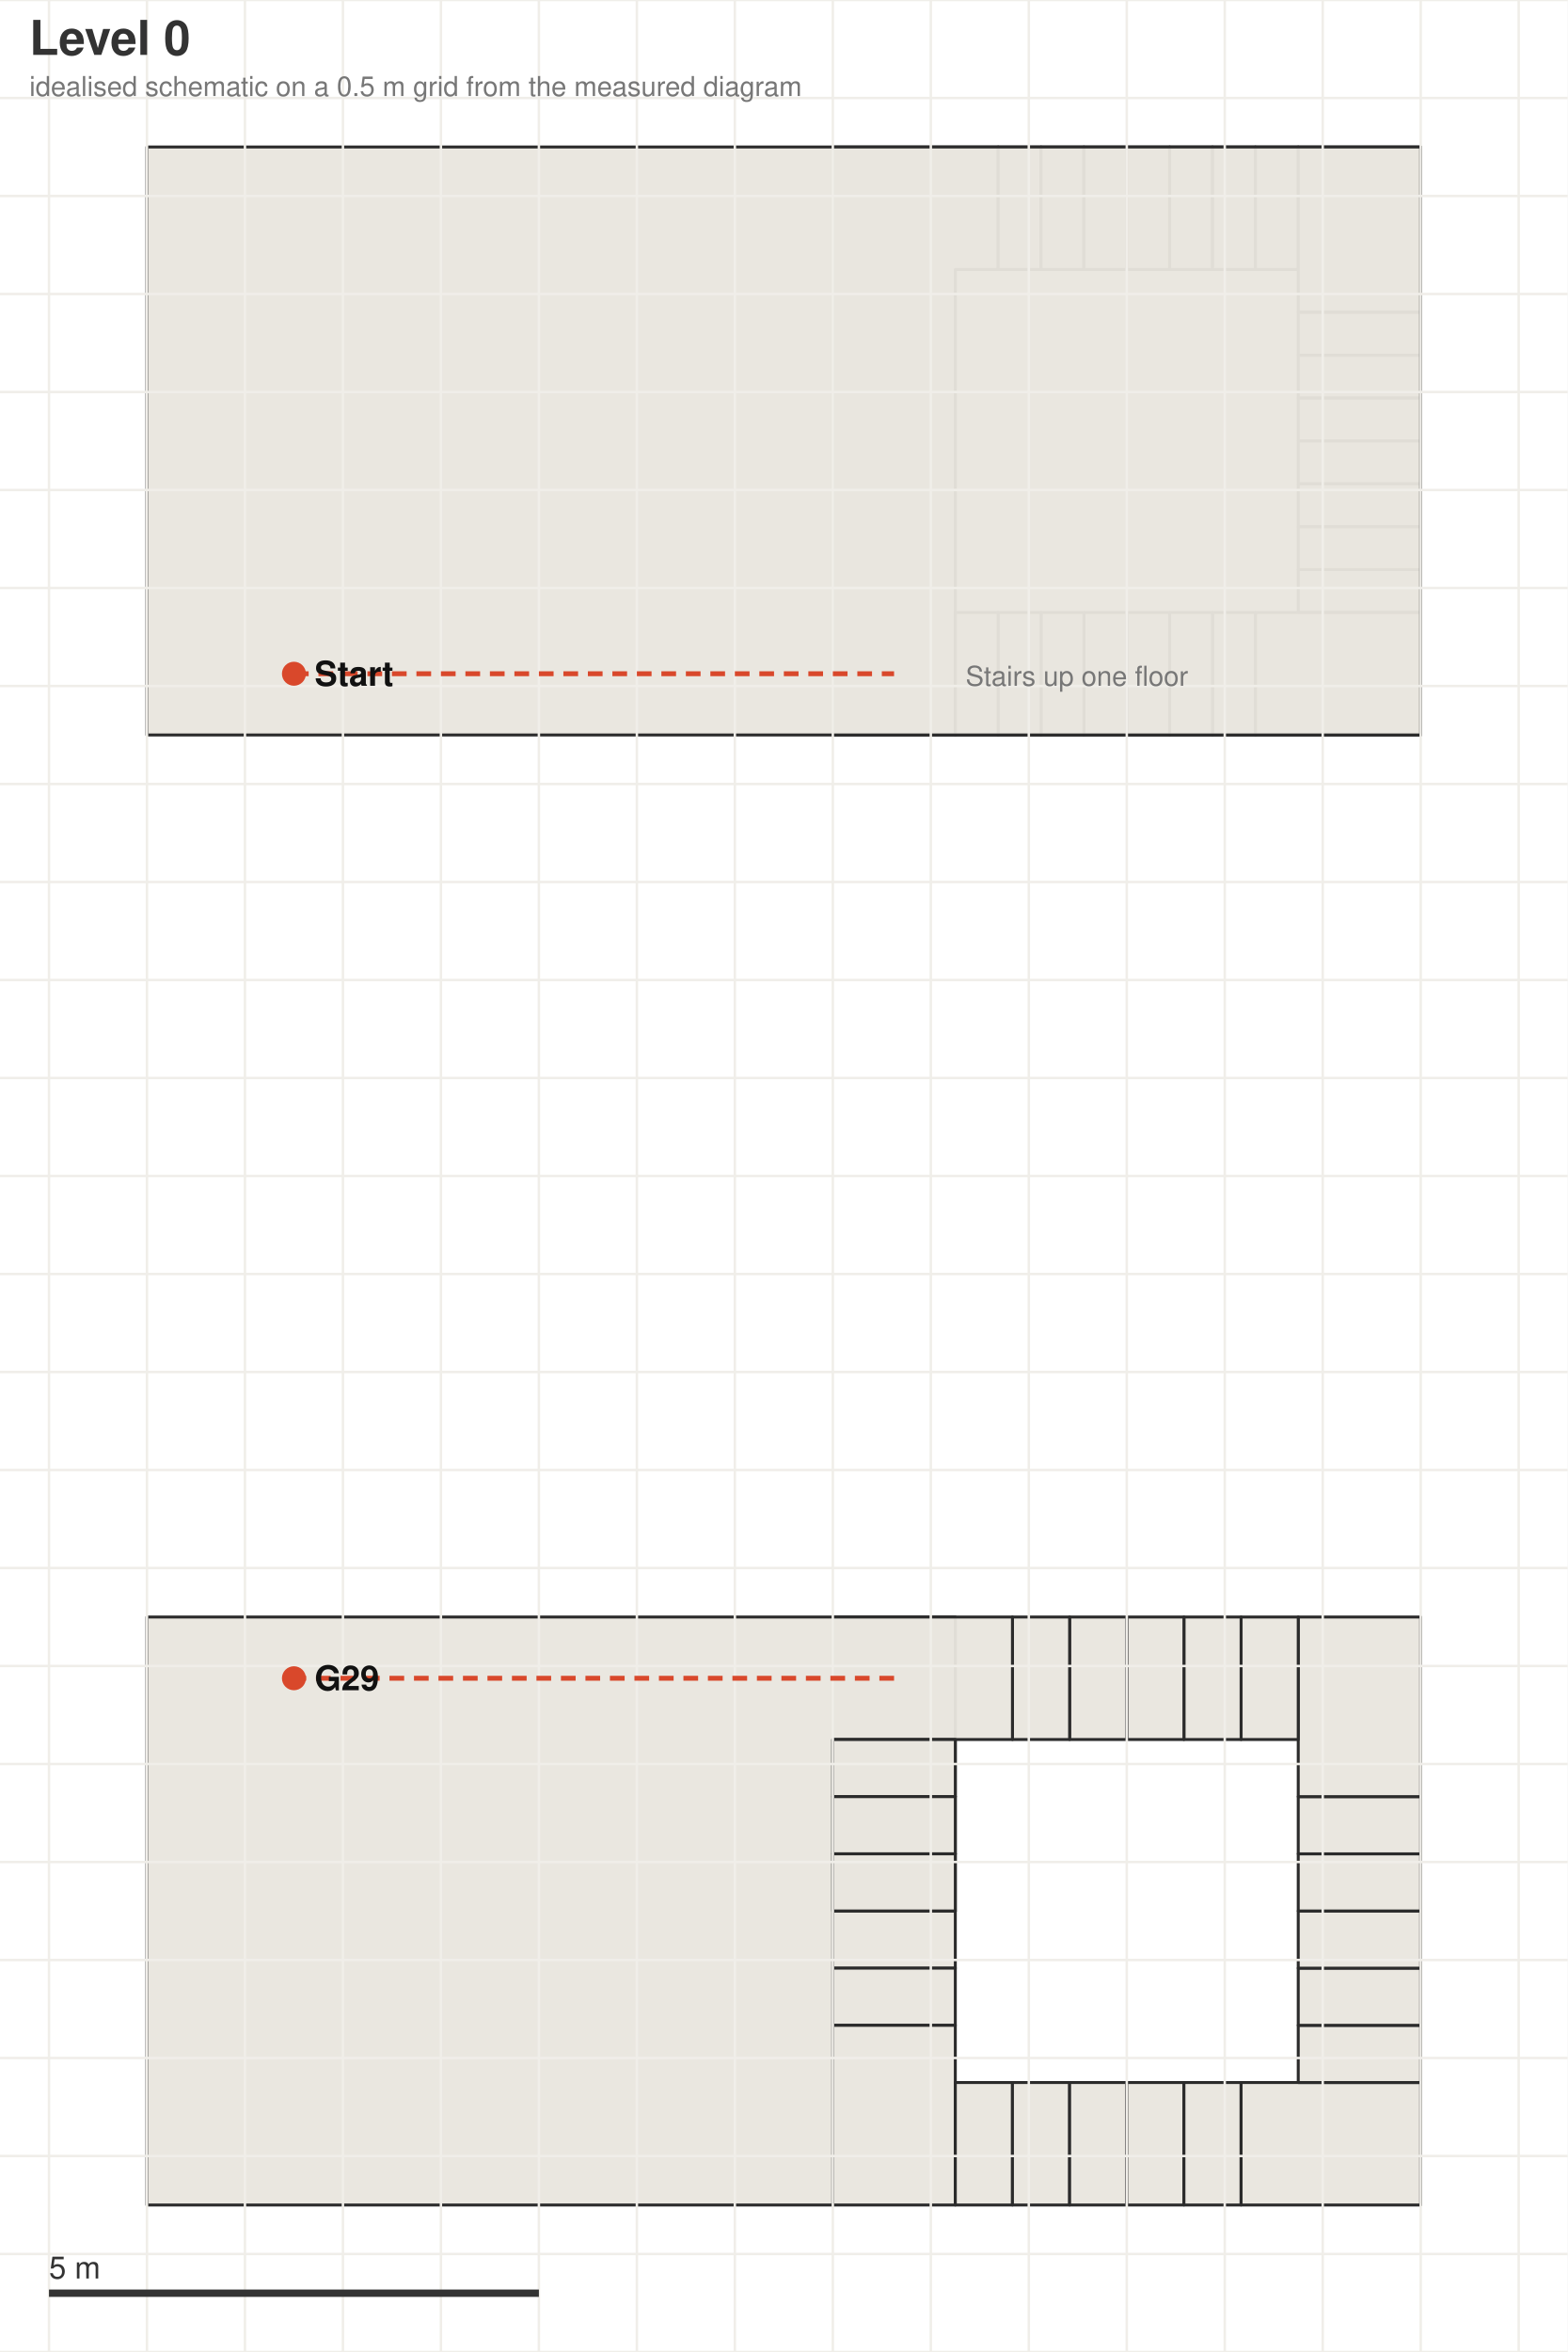
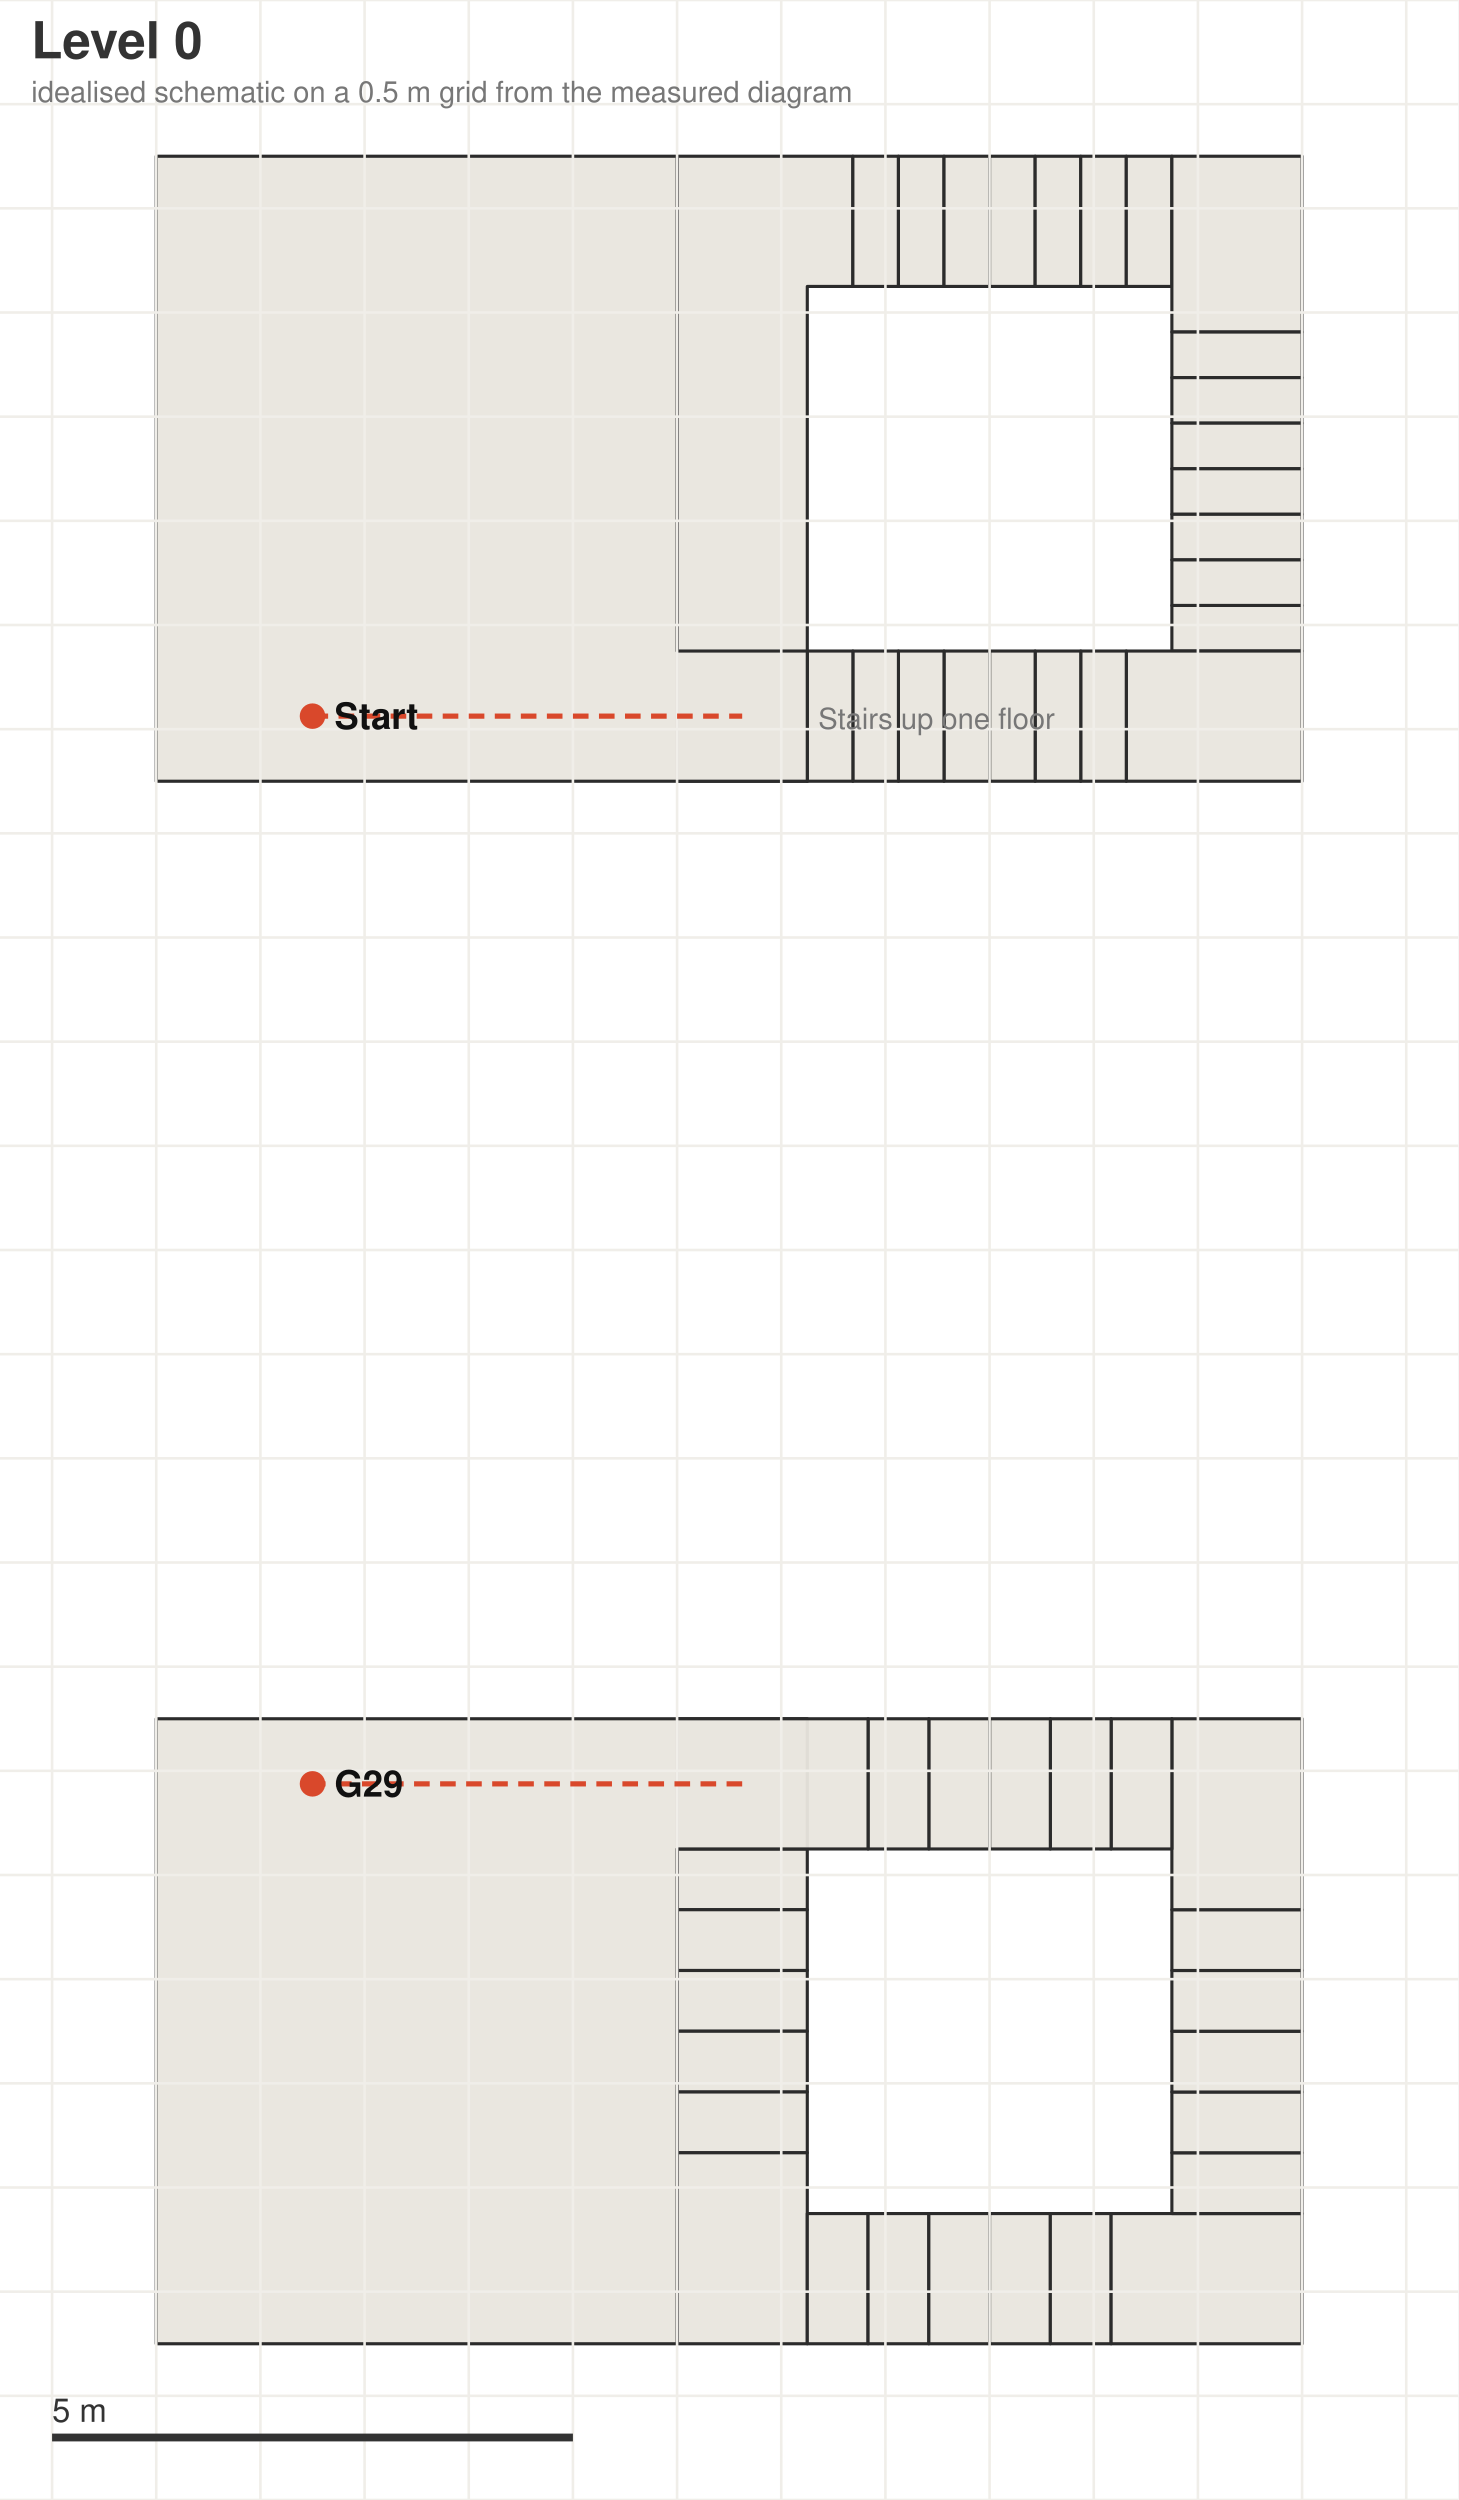
- <svg xmlns="http://www.w3.org/2000/svg" width="640" height="960" viewBox="0 0 640.0 960.0" font-family="Helvetica, Arial, sans-serif">
+ <svg xmlns="http://www.w3.org/2000/svg" width="560" height="960" viewBox="0 0 560.0 960.0" font-family="Helvetica, Arial, sans-serif">
  <rect width="100%" height="100%" fill="white" />
-   <path d="M 340,710 L 390,710 L 390,660 L 340,660 Z M 340,300 L 390,300 L 390,110 L 407.5,110 L 407.5,60 L 340,60 Z" fill="#e9e6df" fill-rule="evenodd" stroke="#2b2b2b" stroke-width="1.2" stroke-linejoin="round" fill-opacity="0.95" />
-   <path d="M 340,733.33 L 390,733.33 L 390,710 L 340,710 Z M 407.5,110 L 425,110 L 425,60 L 407.5,60 Z" fill="#e9e6df" fill-rule="evenodd" stroke="#2b2b2b" stroke-width="1.2" stroke-linejoin="round" fill-opacity="0.95" />
-   <path d="M 340,756.67 L 390,756.67 L 390,733.33 L 340,733.33 Z M 425,110 L 442.5,110 L 442.5,60 L 425,60 Z" fill="#e9e6df" fill-rule="evenodd" stroke="#2b2b2b" stroke-width="1.2" stroke-linejoin="round" fill-opacity="0.95" />
-   <path d="M 340,780 L 390,780 L 390,756.67 L 340,756.67 Z M 442.5,110 L 460,110 L 460,60 L 442.5,60 Z" fill="#e9e6df" fill-rule="evenodd" stroke="#2b2b2b" stroke-width="1.2" stroke-linejoin="round" fill-opacity="0.95" />
-   <path d="M 340,803.33 L 390,803.33 L 390,780 L 340,780 Z M 460,110 L 477.5,110 L 477.5,60 L 460,60 Z" fill="#e9e6df" fill-rule="evenodd" stroke="#2b2b2b" stroke-width="1.2" stroke-linejoin="round" fill-opacity="0.95" />
-   <path d="M 340,826.67 L 390,826.67 L 390,803.33 L 340,803.33 Z M 477.5,110 L 495,110 L 495,60 L 477.5,60 Z" fill="#e9e6df" fill-rule="evenodd" stroke="#2b2b2b" stroke-width="1.2" stroke-linejoin="round" fill-opacity="0.95" />
-   <path d="M 340,900 L 390,900 L 390,826.67 L 340,826.67 Z M 495,110 L 512.5,110 L 512.5,60 L 495,60 Z" fill="#e9e6df" fill-rule="evenodd" stroke="#2b2b2b" stroke-width="1.2" stroke-linejoin="round" fill-opacity="0.95" />
-   <path d="M 390,900 L 413.33,900 L 413.33,850 L 390,850 Z M 512.5,110 L 530,110 L 530,60 L 512.5,60 Z" fill="#e9e6df" fill-rule="evenodd" stroke="#2b2b2b" stroke-width="1.2" stroke-linejoin="round" fill-opacity="0.95" />
-   <path d="M 413.33,900 L 436.67,900 L 436.67,850 L 413.33,850 Z M 530,127.5 L 580,127.5 L 580,60 L 530,60 Z" fill="#e9e6df" fill-rule="evenodd" stroke="#2b2b2b" stroke-width="1.2" stroke-linejoin="round" fill-opacity="0.95" />
-   <path d="M 436.67,900 L 460,900 L 460,850 L 436.67,850 Z M 530,145 L 580,145 L 580,127.5 L 530,127.5 Z" fill="#e9e6df" fill-rule="evenodd" stroke="#2b2b2b" stroke-width="1.2" stroke-linejoin="round" fill-opacity="0.95" />
-   <path d="M 460,900 L 483.33,900 L 483.33,850 L 460,850 Z M 530,162.5 L 580,162.5 L 580,145 L 530,145 Z" fill="#e9e6df" fill-rule="evenodd" stroke="#2b2b2b" stroke-width="1.2" stroke-linejoin="round" fill-opacity="0.95" />
-   <path d="M 483.33,900 L 506.67,900 L 506.67,850 L 483.33,850 Z M 530,180 L 580,180 L 580,162.5 L 530,162.5 Z" fill="#e9e6df" fill-rule="evenodd" stroke="#2b2b2b" stroke-width="1.2" stroke-linejoin="round" fill-opacity="0.95" />
-   <path d="M 506.67,900 L 580,900 L 580,850 L 506.67,850 Z M 530,197.5 L 580,197.5 L 580,180 L 530,180 Z" fill="#e9e6df" fill-rule="evenodd" stroke="#2b2b2b" stroke-width="1.2" stroke-linejoin="round" fill-opacity="0.95" />
-   <path d="M 530,850 L 580,850 L 580,826.67 L 530,826.67 Z M 530,215 L 580,215 L 580,197.5 L 530,197.5 Z" fill="#e9e6df" fill-rule="evenodd" stroke="#2b2b2b" stroke-width="1.2" stroke-linejoin="round" fill-opacity="0.95" />
-   <path d="M 530,826.67 L 580,826.67 L 580,803.33 L 530,803.33 Z M 530,232.5 L 580,232.5 L 580,215 L 530,215 Z" fill="#e9e6df" fill-rule="evenodd" stroke="#2b2b2b" stroke-width="1.2" stroke-linejoin="round" fill-opacity="0.95" />
-   <path d="M 530,803.33 L 580,803.33 L 580,780 L 530,780 Z M 530,250 L 580,250 L 580,232.5 L 530,232.5 Z" fill="#e9e6df" fill-rule="evenodd" stroke="#2b2b2b" stroke-width="1.2" stroke-linejoin="round" fill-opacity="0.95" />
-   <path d="M 512.5,300 L 580,300 L 580,250 L 512.5,250 Z M 530,780 L 580,780 L 580,756.67 L 530,756.67 Z" fill="#e9e6df" fill-rule="evenodd" stroke="#2b2b2b" stroke-width="1.2" stroke-linejoin="round" fill-opacity="0.95" />
-   <path d="M 495,300 L 512.5,300 L 512.5,250 L 495,250 Z M 530,756.67 L 580,756.67 L 580,733.33 L 530,733.33 Z" fill="#e9e6df" fill-rule="evenodd" stroke="#2b2b2b" stroke-width="1.2" stroke-linejoin="round" fill-opacity="0.95" />
-   <path d="M 477.5,300 L 495,300 L 495,250 L 477.5,250 Z M 530,733.33 L 580,733.33 L 580,660 L 530,660 Z" fill="#e9e6df" fill-rule="evenodd" stroke="#2b2b2b" stroke-width="1.2" stroke-linejoin="round" fill-opacity="0.95" />
-   <path d="M 460,300 L 477.5,300 L 477.5,250 L 460,250 Z M 506.67,710 L 530,710 L 530,660 L 506.67,660 Z" fill="#e9e6df" fill-rule="evenodd" stroke="#2b2b2b" stroke-width="1.2" stroke-linejoin="round" fill-opacity="0.95" />
-   <path d="M 442.5,300 L 460,300 L 460,250 L 442.5,250 Z M 483.33,710 L 506.67,710 L 506.67,660 L 483.33,660 Z" fill="#e9e6df" fill-rule="evenodd" stroke="#2b2b2b" stroke-width="1.2" stroke-linejoin="round" fill-opacity="0.95" />
-   <path d="M 425,300 L 442.5,300 L 442.5,250 L 425,250 Z M 460,710 L 483.33,710 L 483.33,660 L 460,660 Z" fill="#e9e6df" fill-rule="evenodd" stroke="#2b2b2b" stroke-width="1.2" stroke-linejoin="round" fill-opacity="0.95" />
-   <path d="M 407.5,300 L 425,300 L 425,250 L 407.5,250 Z M 436.67,710 L 460,710 L 460,660 L 436.67,660 Z" fill="#e9e6df" fill-rule="evenodd" stroke="#2b2b2b" stroke-width="1.2" stroke-linejoin="round" fill-opacity="0.95" />
-   <path d="M 390,300 L 407.5,300 L 407.5,250 L 390,250 Z M 413.33,710 L 436.67,710 L 436.67,660 L 413.33,660 Z" fill="#e9e6df" fill-rule="evenodd" stroke="#2b2b2b" stroke-width="1.2" stroke-linejoin="round" fill-opacity="0.95" />
-   <path d="M 60,900 L 340,900 L 340,710 L 413.33,710 L 413.33,660 L 60,660 Z M 60,300 L 580,300 L 580,60 L 60,60 Z" fill="#e9e6df" fill-rule="evenodd" stroke="#2b2b2b" stroke-width="1.2" stroke-linejoin="round" fill-opacity="0.95" />
-   <path d="M 340,733.33 L 390,733.33 L 390,710 L 340,710 Z" fill="#e9e6df" fill-rule="evenodd" stroke="#2b2b2b" stroke-width="1.2" stroke-linejoin="round" fill-opacity="0.95" />
-   <path d="M 340,756.67 L 390,756.67 L 390,733.33 L 340,733.33 Z" fill="#e9e6df" fill-rule="evenodd" stroke="#2b2b2b" stroke-width="1.2" stroke-linejoin="round" fill-opacity="0.95" />
-   <path d="M 340,780 L 390,780 L 390,756.67 L 340,756.67 Z" fill="#e9e6df" fill-rule="evenodd" stroke="#2b2b2b" stroke-width="1.2" stroke-linejoin="round" fill-opacity="0.95" />
+   <path d="M 260,710 L 310,710 L 310,660 L 260,660 Z M 260,300 L 310,300 L 310,110 L 327.5,110 L 327.5,60 L 260,60 Z" fill="#e9e6df" fill-rule="evenodd" stroke="#2b2b2b" stroke-width="1.2" stroke-linejoin="round" fill-opacity="0.95" />
+   <path d="M 260,733.33 L 310,733.33 L 310,710 L 260,710 Z M 327.5,110 L 345,110 L 345,60 L 327.5,60 Z" fill="#e9e6df" fill-rule="evenodd" stroke="#2b2b2b" stroke-width="1.2" stroke-linejoin="round" fill-opacity="0.95" />
+   <path d="M 260,756.67 L 310,756.67 L 310,733.33 L 260,733.33 Z M 345,110 L 362.5,110 L 362.5,60 L 345,60 Z" fill="#e9e6df" fill-rule="evenodd" stroke="#2b2b2b" stroke-width="1.2" stroke-linejoin="round" fill-opacity="0.95" />
+   <path d="M 260,780 L 310,780 L 310,756.67 L 260,756.67 Z M 362.5,110 L 380,110 L 380,60 L 362.5,60 Z" fill="#e9e6df" fill-rule="evenodd" stroke="#2b2b2b" stroke-width="1.2" stroke-linejoin="round" fill-opacity="0.95" />
+   <path d="M 260,803.33 L 310,803.33 L 310,780 L 260,780 Z M 380,110 L 397.5,110 L 397.5,60 L 380,60 Z" fill="#e9e6df" fill-rule="evenodd" stroke="#2b2b2b" stroke-width="1.2" stroke-linejoin="round" fill-opacity="0.95" />
+   <path d="M 260,826.67 L 310,826.67 L 310,803.33 L 260,803.33 Z M 397.5,110 L 415,110 L 415,60 L 397.5,60 Z" fill="#e9e6df" fill-rule="evenodd" stroke="#2b2b2b" stroke-width="1.2" stroke-linejoin="round" fill-opacity="0.95" />
+   <path d="M 260,900 L 310,900 L 310,826.67 L 260,826.67 Z M 415,110 L 432.5,110 L 432.5,60 L 415,60 Z" fill="#e9e6df" fill-rule="evenodd" stroke="#2b2b2b" stroke-width="1.2" stroke-linejoin="round" fill-opacity="0.95" />
+   <path d="M 310,900 L 333.33,900 L 333.33,850 L 310,850 Z M 432.5,110 L 450,110 L 450,60 L 432.5,60 Z" fill="#e9e6df" fill-rule="evenodd" stroke="#2b2b2b" stroke-width="1.2" stroke-linejoin="round" fill-opacity="0.95" />
+   <path d="M 333.33,900 L 356.67,900 L 356.67,850 L 333.33,850 Z M 450,127.5 L 500,127.5 L 500,60 L 450,60 Z" fill="#e9e6df" fill-rule="evenodd" stroke="#2b2b2b" stroke-width="1.2" stroke-linejoin="round" fill-opacity="0.95" />
+   <path d="M 356.67,900 L 380,900 L 380,850 L 356.67,850 Z M 450,145 L 500,145 L 500,127.5 L 450,127.5 Z" fill="#e9e6df" fill-rule="evenodd" stroke="#2b2b2b" stroke-width="1.2" stroke-linejoin="round" fill-opacity="0.95" />
+   <path d="M 380,900 L 403.33,900 L 403.33,850 L 380,850 Z M 450,162.5 L 500,162.5 L 500,145 L 450,145 Z" fill="#e9e6df" fill-rule="evenodd" stroke="#2b2b2b" stroke-width="1.2" stroke-linejoin="round" fill-opacity="0.95" />
+   <path d="M 403.33,900 L 426.67,900 L 426.67,850 L 403.33,850 Z M 450,180 L 500,180 L 500,162.5 L 450,162.5 Z" fill="#e9e6df" fill-rule="evenodd" stroke="#2b2b2b" stroke-width="1.2" stroke-linejoin="round" fill-opacity="0.95" />
+   <path d="M 426.67,900 L 500,900 L 500,850 L 426.67,850 Z M 450,197.5 L 500,197.5 L 500,180 L 450,180 Z" fill="#e9e6df" fill-rule="evenodd" stroke="#2b2b2b" stroke-width="1.2" stroke-linejoin="round" fill-opacity="0.95" />
+   <path d="M 450,850 L 500,850 L 500,826.67 L 450,826.67 Z M 450,215 L 500,215 L 500,197.5 L 450,197.5 Z" fill="#e9e6df" fill-rule="evenodd" stroke="#2b2b2b" stroke-width="1.2" stroke-linejoin="round" fill-opacity="0.95" />
+   <path d="M 450,826.67 L 500,826.67 L 500,803.33 L 450,803.33 Z M 450,232.5 L 500,232.5 L 500,215 L 450,215 Z" fill="#e9e6df" fill-rule="evenodd" stroke="#2b2b2b" stroke-width="1.2" stroke-linejoin="round" fill-opacity="0.95" />
+   <path d="M 450,803.33 L 500,803.33 L 500,780 L 450,780 Z M 450,250 L 500,250 L 500,232.5 L 450,232.5 Z" fill="#e9e6df" fill-rule="evenodd" stroke="#2b2b2b" stroke-width="1.2" stroke-linejoin="round" fill-opacity="0.95" />
+   <path d="M 432.5,300 L 500,300 L 500,250 L 432.5,250 Z M 450,780 L 500,780 L 500,756.67 L 450,756.67 Z" fill="#e9e6df" fill-rule="evenodd" stroke="#2b2b2b" stroke-width="1.2" stroke-linejoin="round" fill-opacity="0.95" />
+   <path d="M 415,300 L 432.5,300 L 432.5,250 L 415,250 Z M 450,756.67 L 500,756.67 L 500,733.33 L 450,733.33 Z" fill="#e9e6df" fill-rule="evenodd" stroke="#2b2b2b" stroke-width="1.2" stroke-linejoin="round" fill-opacity="0.95" />
+   <path d="M 397.5,300 L 415,300 L 415,250 L 397.5,250 Z M 450,733.33 L 500,733.33 L 500,660 L 450,660 Z" fill="#e9e6df" fill-rule="evenodd" stroke="#2b2b2b" stroke-width="1.2" stroke-linejoin="round" fill-opacity="0.95" />
+   <path d="M 380,300 L 397.5,300 L 397.5,250 L 380,250 Z M 426.67,710 L 450,710 L 450,660 L 426.67,660 Z" fill="#e9e6df" fill-rule="evenodd" stroke="#2b2b2b" stroke-width="1.2" stroke-linejoin="round" fill-opacity="0.95" />
+   <path d="M 362.5,300 L 380,300 L 380,250 L 362.5,250 Z M 403.33,710 L 426.67,710 L 426.67,660 L 403.33,660 Z" fill="#e9e6df" fill-rule="evenodd" stroke="#2b2b2b" stroke-width="1.2" stroke-linejoin="round" fill-opacity="0.95" />
+   <path d="M 345,300 L 362.5,300 L 362.5,250 L 345,250 Z M 380,710 L 403.33,710 L 403.33,660 L 380,660 Z" fill="#e9e6df" fill-rule="evenodd" stroke="#2b2b2b" stroke-width="1.2" stroke-linejoin="round" fill-opacity="0.95" />
+   <path d="M 327.5,300 L 345,300 L 345,250 L 327.5,250 Z M 356.67,710 L 380,710 L 380,660 L 356.67,660 Z" fill="#e9e6df" fill-rule="evenodd" stroke="#2b2b2b" stroke-width="1.2" stroke-linejoin="round" fill-opacity="0.95" />
+   <path d="M 310,300 L 327.5,300 L 327.5,250 L 310,250 Z M 333.33,710 L 356.67,710 L 356.67,660 L 333.33,660 Z" fill="#e9e6df" fill-rule="evenodd" stroke="#2b2b2b" stroke-width="1.2" stroke-linejoin="round" fill-opacity="0.95" />
+   <path d="M 60,900 L 260,900 L 260,710 L 333.33,710 L 333.33,660 L 60,660 Z M 60,300 L 310,300 L 310,250 L 260,250 L 260,60 L 60,60 Z" fill="#e9e6df" fill-rule="evenodd" stroke="#2b2b2b" stroke-width="1.2" stroke-linejoin="round" fill-opacity="0.95" />
  <line x1="-20" y1="960" x2="-20" y2="0" stroke="#f0eee9" stroke-width="1" />
  <line x1="20" y1="960" x2="20" y2="0" stroke="#f0eee9" stroke-width="1" />
  <line x1="60" y1="960" x2="60" y2="0" stroke="#f0eee9" stroke-width="1" />
  <line x1="100" y1="960" x2="100" y2="0" stroke="#f0eee9" stroke-width="1" />
  <line x1="140" y1="960" x2="140" y2="0" stroke="#f0eee9" stroke-width="1" />
  <line x1="180" y1="960" x2="180" y2="0" stroke="#f0eee9" stroke-width="1" />
  <line x1="220" y1="960" x2="220" y2="0" stroke="#f0eee9" stroke-width="1" />
  <line x1="260" y1="960" x2="260" y2="0" stroke="#f0eee9" stroke-width="1" />
  <line x1="300" y1="960" x2="300" y2="0" stroke="#f0eee9" stroke-width="1" />
  <line x1="340" y1="960" x2="340" y2="0" stroke="#f0eee9" stroke-width="1" />
  <line x1="380" y1="960" x2="380" y2="0" stroke="#f0eee9" stroke-width="1" />
  <line x1="420" y1="960" x2="420" y2="0" stroke="#f0eee9" stroke-width="1" />
  <line x1="460" y1="960" x2="460" y2="0" stroke="#f0eee9" stroke-width="1" />
  <line x1="500" y1="960" x2="500" y2="0" stroke="#f0eee9" stroke-width="1" />
  <line x1="540" y1="960" x2="540" y2="0" stroke="#f0eee9" stroke-width="1" />
-   <line x1="580" y1="960" x2="580" y2="0" stroke="#f0eee9" stroke-width="1" />
-   <line x1="620" y1="960" x2="620" y2="0" stroke="#f0eee9" stroke-width="1" />
-   <line x1="0" y1="960" x2="640" y2="960" stroke="#f0eee9" stroke-width="1" />
-   <line x1="0" y1="920" x2="640" y2="920" stroke="#f0eee9" stroke-width="1" />
-   <line x1="0" y1="880" x2="640" y2="880" stroke="#f0eee9" stroke-width="1" />
-   <line x1="0" y1="840" x2="640" y2="840" stroke="#f0eee9" stroke-width="1" />
-   <line x1="0" y1="800" x2="640" y2="800" stroke="#f0eee9" stroke-width="1" />
-   <line x1="0" y1="760" x2="640" y2="760" stroke="#f0eee9" stroke-width="1" />
-   <line x1="0" y1="720" x2="640" y2="720" stroke="#f0eee9" stroke-width="1" />
-   <line x1="0" y1="680" x2="640" y2="680" stroke="#f0eee9" stroke-width="1" />
-   <line x1="0" y1="640" x2="640" y2="640" stroke="#f0eee9" stroke-width="1" />
-   <line x1="0" y1="600" x2="640" y2="600" stroke="#f0eee9" stroke-width="1" />
-   <line x1="0" y1="560" x2="640" y2="560" stroke="#f0eee9" stroke-width="1" />
-   <line x1="0" y1="520" x2="640" y2="520" stroke="#f0eee9" stroke-width="1" />
-   <line x1="0" y1="480" x2="640" y2="480" stroke="#f0eee9" stroke-width="1" />
-   <line x1="0" y1="440" x2="640" y2="440" stroke="#f0eee9" stroke-width="1" />
-   <line x1="0" y1="400" x2="640" y2="400" stroke="#f0eee9" stroke-width="1" />
-   <line x1="0" y1="360" x2="640" y2="360" stroke="#f0eee9" stroke-width="1" />
-   <line x1="0" y1="320" x2="640" y2="320" stroke="#f0eee9" stroke-width="1" />
-   <line x1="0" y1="280" x2="640" y2="280" stroke="#f0eee9" stroke-width="1" />
-   <line x1="0" y1="240" x2="640" y2="240" stroke="#f0eee9" stroke-width="1" />
-   <line x1="0" y1="200" x2="640" y2="200" stroke="#f0eee9" stroke-width="1" />
-   <line x1="0" y1="160" x2="640" y2="160" stroke="#f0eee9" stroke-width="1" />
-   <line x1="0" y1="120" x2="640" y2="120" stroke="#f0eee9" stroke-width="1" />
-   <line x1="0" y1="80" x2="640" y2="80" stroke="#f0eee9" stroke-width="1" />
-   <line x1="0" y1="40" x2="640" y2="40" stroke="#f0eee9" stroke-width="1" />
-   <line x1="0" y1="0" x2="640" y2="0" stroke="#f0eee9" stroke-width="1" />
-   <polyline points="120,275 340,275 340,275 365,275 365,275 365,275" fill="none" stroke="#d9482b" stroke-width="2" stroke-dasharray="6 4" stroke-linejoin="round" />
-   <polyline points="365,685 365,685 365,685 340,685 120,685 120,685" fill="none" stroke="#d9482b" stroke-width="2" stroke-dasharray="6 4" stroke-linejoin="round" />
+   <line x1="0" y1="960" x2="560" y2="960" stroke="#f0eee9" stroke-width="1" />
+   <line x1="0" y1="920" x2="560" y2="920" stroke="#f0eee9" stroke-width="1" />
+   <line x1="0" y1="880" x2="560" y2="880" stroke="#f0eee9" stroke-width="1" />
+   <line x1="0" y1="840" x2="560" y2="840" stroke="#f0eee9" stroke-width="1" />
+   <line x1="0" y1="800" x2="560" y2="800" stroke="#f0eee9" stroke-width="1" />
+   <line x1="0" y1="760" x2="560" y2="760" stroke="#f0eee9" stroke-width="1" />
+   <line x1="0" y1="720" x2="560" y2="720" stroke="#f0eee9" stroke-width="1" />
+   <line x1="0" y1="680" x2="560" y2="680" stroke="#f0eee9" stroke-width="1" />
+   <line x1="0" y1="640" x2="560" y2="640" stroke="#f0eee9" stroke-width="1" />
+   <line x1="0" y1="600" x2="560" y2="600" stroke="#f0eee9" stroke-width="1" />
+   <line x1="0" y1="560" x2="560" y2="560" stroke="#f0eee9" stroke-width="1" />
+   <line x1="0" y1="520" x2="560" y2="520" stroke="#f0eee9" stroke-width="1" />
+   <line x1="0" y1="480" x2="560" y2="480" stroke="#f0eee9" stroke-width="1" />
+   <line x1="0" y1="440" x2="560" y2="440" stroke="#f0eee9" stroke-width="1" />
+   <line x1="0" y1="400" x2="560" y2="400" stroke="#f0eee9" stroke-width="1" />
+   <line x1="0" y1="360" x2="560" y2="360" stroke="#f0eee9" stroke-width="1" />
+   <line x1="0" y1="320" x2="560" y2="320" stroke="#f0eee9" stroke-width="1" />
+   <line x1="0" y1="280" x2="560" y2="280" stroke="#f0eee9" stroke-width="1" />
+   <line x1="0" y1="240" x2="560" y2="240" stroke="#f0eee9" stroke-width="1" />
+   <line x1="0" y1="200" x2="560" y2="200" stroke="#f0eee9" stroke-width="1" />
+   <line x1="0" y1="160" x2="560" y2="160" stroke="#f0eee9" stroke-width="1" />
+   <line x1="0" y1="120" x2="560" y2="120" stroke="#f0eee9" stroke-width="1" />
+   <line x1="0" y1="80" x2="560" y2="80" stroke="#f0eee9" stroke-width="1" />
+   <line x1="0" y1="40" x2="560" y2="40" stroke="#f0eee9" stroke-width="1" />
+   <line x1="0" y1="0" x2="560" y2="0" stroke="#f0eee9" stroke-width="1" />
+   <polyline points="120,275 260,275 260,275 285,275 285,275 285,275" fill="none" stroke="#d9482b" stroke-width="2" stroke-dasharray="6 4" stroke-linejoin="round" />
+   <polyline points="285,685 285,685 285,685 260,685 120,685 120,685" fill="none" stroke="#d9482b" stroke-width="2" stroke-dasharray="6 4" stroke-linejoin="round" />
  <circle cx="120" cy="275" r="4.9" fill="#d9482b" />
  <text x="128.4" y="279.9" font-size="14" fill="#111111" font-weight="600">Start</text>
  <circle cx="120" cy="685" r="4.9" fill="#d9482b" />
  <text x="128.4" y="689.9" font-size="14" fill="#111111" font-weight="600">G29</text>
-   <text x="394.2" y="279.9" font-size="11.2" fill="#777777" font-weight="500">Stairs up one floor</text>
+   <text x="314.2" y="279.9" font-size="11.2" fill="#777777" font-weight="500">Stairs up one floor</text>
  <line x1="20" y1="936" x2="220" y2="936" stroke="#333333" stroke-width="3" />
  <text x="20" y="930" font-size="12.6" fill="#333333">5 m</text>
  <text x="12" y="22.4" font-size="19.6" fill="#333333" font-weight="700">Level 0</text>
  <text x="12" y="39.2" font-size="11.2" fill="#777777">idealised schematic on a 0.5 m grid from the measured diagram</text>
</svg>
